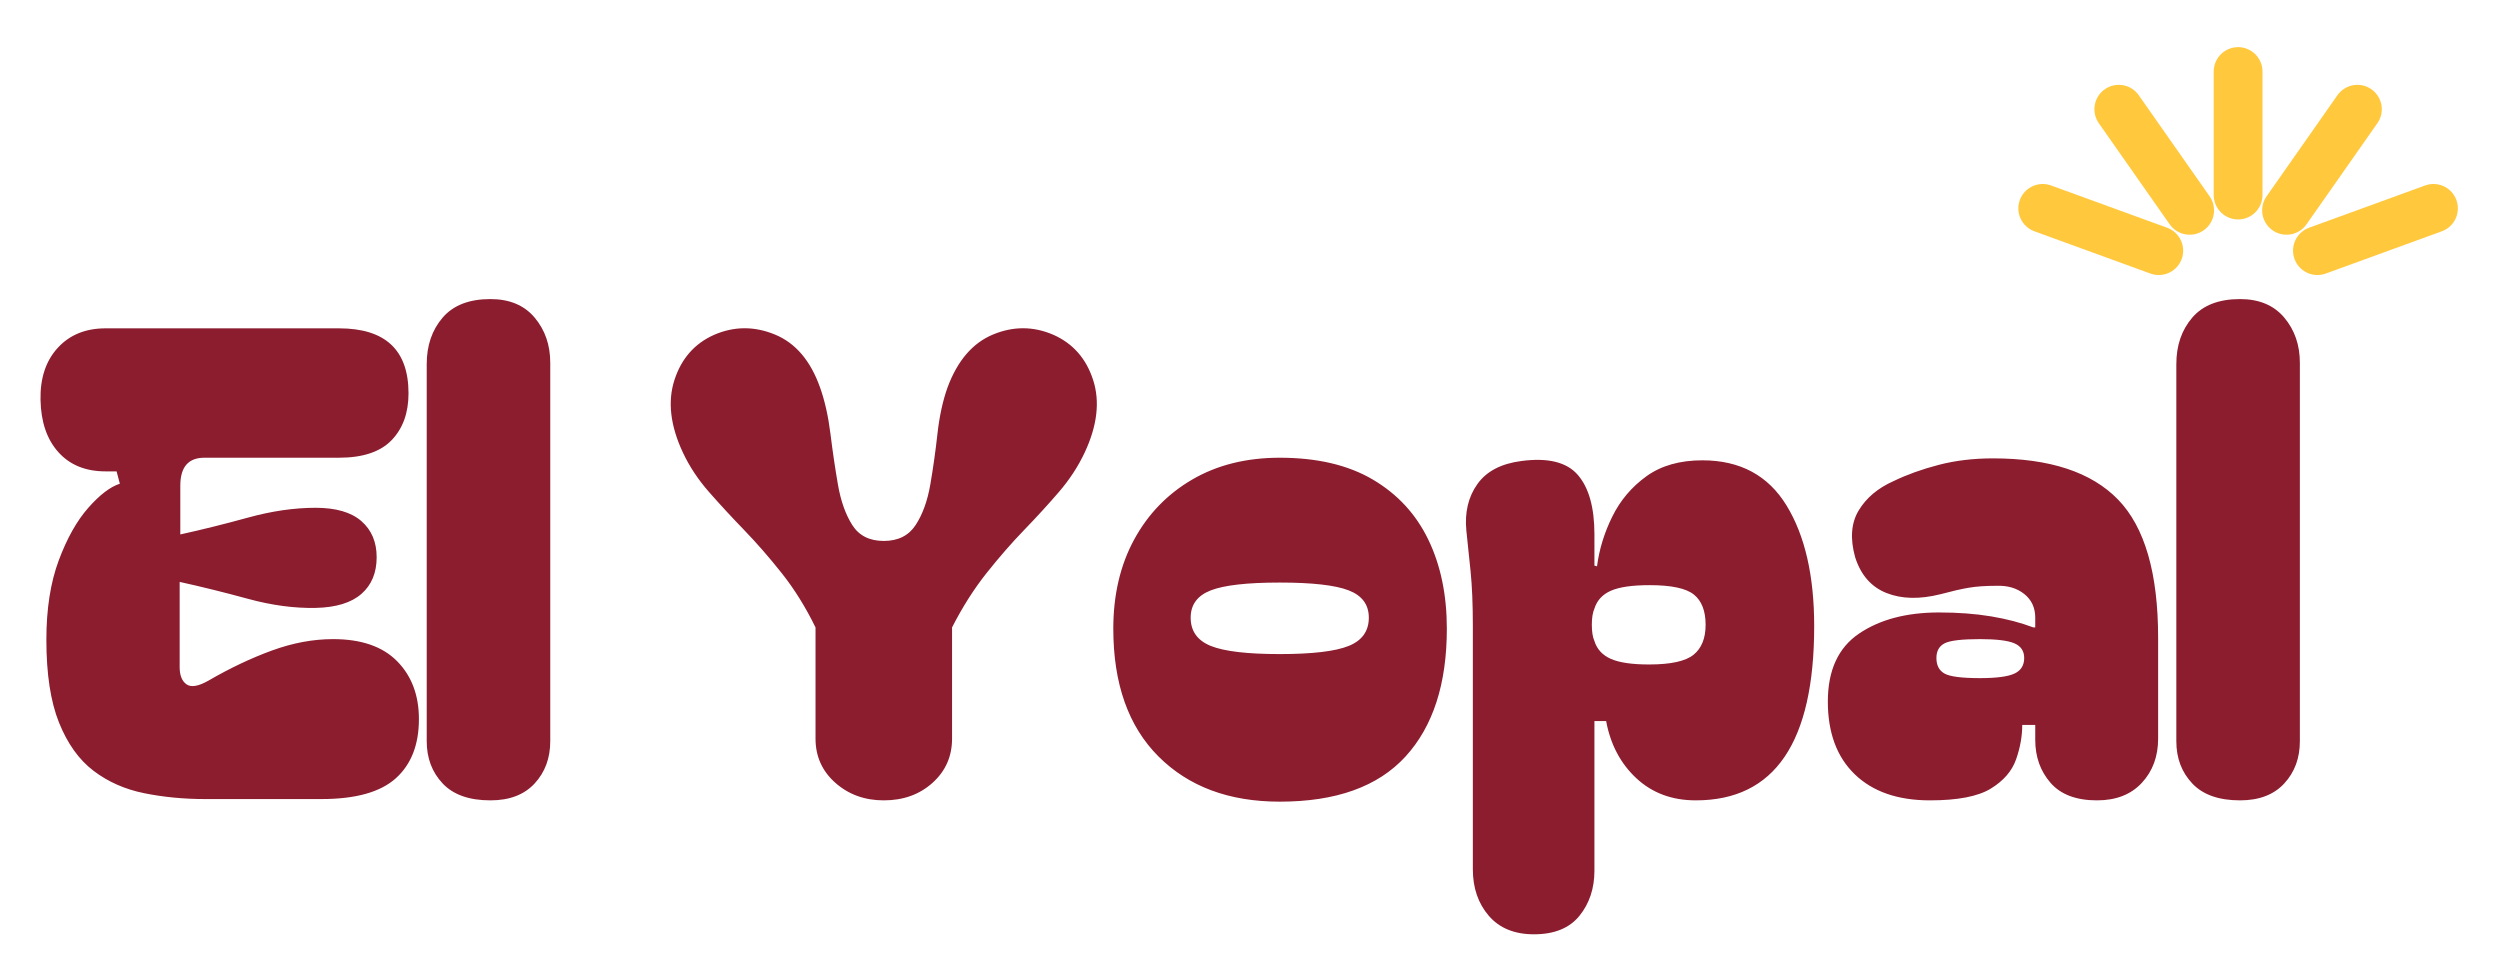
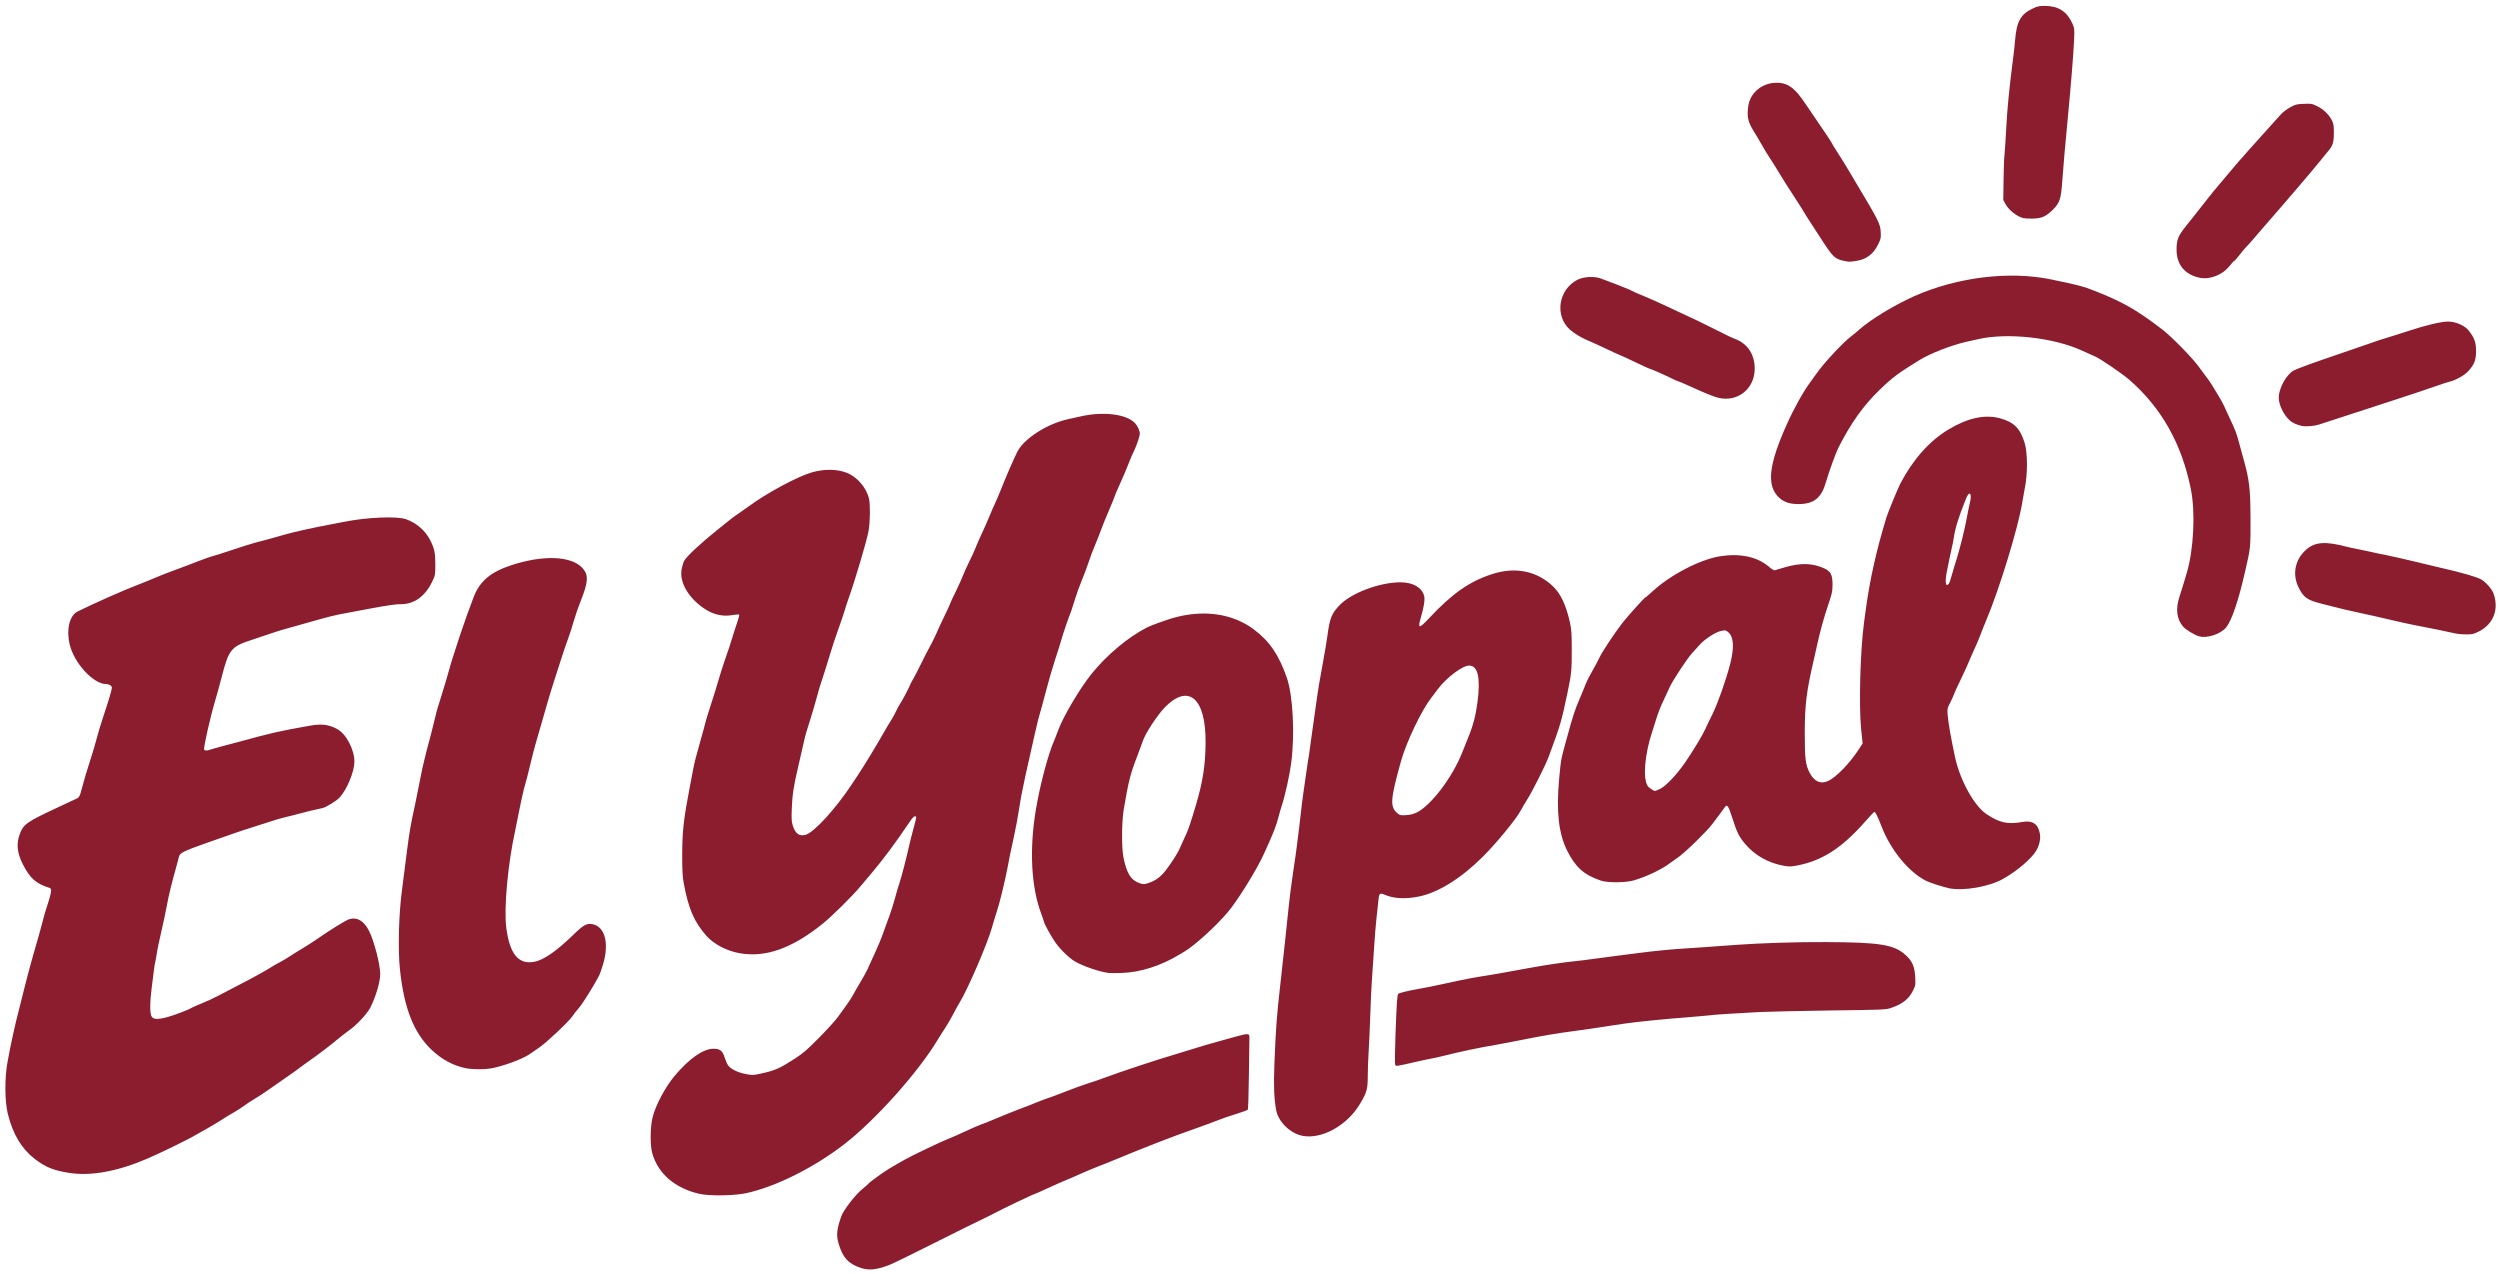
- <svg xmlns="http://www.w3.org/2000/svg" viewBox="-7.4 -246.2 768.1 299.4" width="768" height="299" role="img" aria-label="El Yopal">
-   <line x1="705.0" y1="-169.1" x2="740.7" y2="-182.1" stroke="#FFC83D" stroke-width="15" stroke-linecap="round" />
-   <line x1="695.5" y1="-181.5" x2="717.3" y2="-212.6" stroke="#FFC83D" stroke-width="15" stroke-linecap="round" />
-   <line x1="680.6" y1="-186.2" x2="680.6" y2="-224.2" stroke="#FFC83D" stroke-width="15" stroke-linecap="round" />
-   <line x1="665.7" y1="-181.5" x2="643.9" y2="-212.6" stroke="#FFC83D" stroke-width="15" stroke-linecap="round" />
-   <line x1="656.2" y1="-169.1" x2="620.5" y2="-182.1" stroke="#FFC83D" stroke-width="15" stroke-linecap="round" />
-   <path d="M55.2 -0.4Q45.4 -0.4 36.5 -2.2Q27.6 -4.0 20.9 -9.1Q14.2 -14.2 10.3 -23.9Q6.4 -33.6 6.4 -49.4Q6.4 -63.6 10.2 -73.8Q14.0 -84.0 19.3 -90.0Q24.6 -96.0 29.0 -97.4L28.0 -101.2H24.6Q15.4 -101.2 10.1 -107.1Q4.8 -113.0 4.6 -123.2Q4.4 -133.2 9.9 -139.2Q15.4 -145.2 24.6 -145.2H96.4Q117.8 -145.2 117.8 -125.2Q117.8 -116.2 112.6 -110.8Q107.4 -105.4 96.4 -105.4H55.0Q47.6 -105.4 47.6 -96.8V-81.8Q57.6 -84.0 68.5 -87.0Q79.4 -90.0 89.2 -90.0Q98.6 -90.0 103.3 -85.9Q108.0 -81.8 108.0 -74.8Q108.0 -67.6 103.3 -63.5Q98.6 -59.4 89.2 -59.2Q79.4 -59.0 68.4 -62.0Q57.4 -65.0 47.4 -67.2V-41.0Q47.4 -37.2 49.5 -35.7Q51.6 -34.2 56.2 -36.8Q66.2 -42.6 75.8 -46.1Q85.4 -49.6 94.6 -49.6Q107.6 -49.6 114.3 -42.8Q121.0 -36.0 121.0 -25.0Q121.0 -13.2 113.9 -6.8Q106.8 -0.4 91.0 -0.4ZM143.0 0.0Q133.2 0.0 128.3 -5.2Q123.4 -10.4 123.4 -18.2V-134.2Q123.4 -142.8 128.3 -148.5Q133.2 -154.2 143.0 -154.2Q151.8 -154.2 156.6 -148.5Q161.4 -142.8 161.4 -134.6V-18.2Q161.4 -10.4 156.6 -5.2Q151.8 0.0 143.0 0.0ZM202.2 -107.0Q196.4 -119.4 199.6 -129.3Q202.8 -139.2 211.8 -143.2Q221.0 -147.2 230.5 -143.3Q240.0 -139.4 244.4 -127.0Q246.6 -120.8 247.6 -112.7Q248.6 -104.6 249.9 -97.1Q251.2 -89.6 254.3 -84.7Q257.4 -79.8 264.0 -79.8Q270.6 -79.8 273.8 -84.7Q277.0 -89.6 278.3 -97.1Q279.6 -104.6 280.5 -112.7Q281.4 -120.8 283.6 -127.0Q288.2 -139.4 297.6 -143.3Q307.0 -147.2 316.2 -143.2Q325.2 -139.2 328.4 -129.3Q331.6 -119.4 325.8 -107.0Q322.8 -100.6 317.9 -94.9Q313.0 -89.2 307.2 -83.2Q301.4 -77.2 295.6 -69.9Q289.8 -62.6 285.0 -53.2V-19.0Q285.0 -10.8 279.0 -5.4Q273.0 0.0 264.0 0.0Q255.2 0.0 249.1 -5.4Q243.0 -10.8 243.0 -19.0V-53.2Q238.4 -62.6 232.6 -69.9Q226.8 -77.2 221.0 -83.2Q215.2 -89.2 210.2 -94.9Q205.2 -100.6 202.2 -107.0ZM385.8 0.4Q362.4 0.4 348.5 -13.5Q334.6 -27.4 334.6 -52.8Q334.6 -68.4 341.0 -80.2Q347.4 -92.0 358.9 -98.7Q370.4 -105.4 385.8 -105.4Q403.0 -105.4 414.4 -98.7Q425.8 -92.0 431.5 -80.2Q437.2 -68.4 437.2 -52.8Q437.2 -27.4 424.5 -13.5Q411.8 0.4 385.8 0.4ZM358.4 -56.2Q358.4 -50.0 364.6 -47.5Q370.8 -45.0 385.8 -45.0Q400.8 -45.0 407.0 -47.5Q413.2 -50.0 413.2 -56.2Q413.2 -62.2 407.0 -64.6Q400.8 -67.0 385.8 -67.0Q370.8 -67.0 364.6 -64.6Q358.4 -62.2 358.4 -56.2ZM513.8 0.0Q502.8 0.0 495.5 -6.8Q488.2 -13.6 486.2 -24.4H482.6V21.6Q482.6 29.8 478.0 35.5Q473.4 41.2 464.0 41.2Q455.0 41.2 450.1 35.5Q445.2 29.8 445.2 21.2V-53.6Q445.2 -63.6 444.5 -70.5Q443.8 -77.4 443.2 -83.0Q442.4 -91.4 446.6 -97.3Q450.8 -103.2 460.2 -104.4Q472.4 -106.0 477.5 -100.1Q482.6 -94.2 482.6 -81.8V-72.2L483.4 -72.0Q484.4 -79.8 488.1 -87.3Q491.8 -94.8 498.6 -99.7Q505.4 -104.6 515.8 -104.6Q533.2 -104.6 541.7 -90.7Q550.2 -76.8 550.2 -53.6Q550.2 0.0 513.8 0.0ZM481.8 -54.0Q481.8 -50.8 482.6 -49.0Q483.8 -45.2 487.7 -43.5Q491.6 -41.8 499.4 -41.8Q509.4 -41.8 513.1 -44.8Q516.8 -47.8 516.8 -54.0Q516.8 -60.4 513.2 -63.3Q509.6 -66.2 499.6 -66.2Q491.6 -66.2 487.7 -64.5Q483.8 -62.8 482.6 -59.0Q481.8 -57.2 481.8 -54.0ZM585.8 0.0Q571 0.0 562.7 -8.0Q554.4 -16.0 554.4 -30.4Q554.4 -44.8 564.0 -51.3Q573.6 -57.8 588.6 -57.8Q597.4 -57.8 604.6 -56.6Q611.8 -55.4 617.6 -53.2H618.2V-56.2Q618.2 -60.8 614.8 -63.5Q611.4 -66.2 606.2 -66.0Q601.2 -66.0 597.7 -65.4Q594.2 -64.8 589 -63.4Q579.4 -61.0 572.4 -63.8Q565.4 -66.6 562.8 -74.8Q560.4 -83.4 563.9 -89.2Q567.4 -95.0 574.6 -98.2Q580.8 -101.2 588.5 -103.2Q596.2 -105.2 605.2 -105.2Q631.4 -105.2 643.7 -92.5Q656 -79.8 656 -50.0V-19.0Q656 -10.8 651 -5.4Q646 0.0 637.2 0.0Q627.6 0.0 622.9 -5.4Q618.2 -10.8 618.2 -18.6V-23.2H614.2Q614.2 -18.0 612.3 -12.6Q610.4 -7.2 604.5 -3.6Q598.6 0.0 585.8 0.0ZM587.8 -43.8Q587.8 -40.4 590.3 -39.0Q592.8 -37.6 601.2 -37.6Q608.8 -37.6 611.8 -39.0Q614.8 -40.4 614.8 -43.8Q614.8 -47.0 611.8 -48.3Q608.8 -49.6 601.2 -49.6Q592.8 -49.6 590.3 -48.3Q587.8 -47.0 587.8 -43.8ZM681.2 0.0Q671.4 0.0 666.5 -5.2Q661.6 -10.4 661.6 -18.2V-134.2Q661.6 -142.8 666.5 -148.5Q671.4 -154.2 681.2 -154.2Q690 -154.2 694.8 -148.5Q699.6 -142.8 699.6 -134.6V-18.2Q699.6 -10.4 694.8 -5.2Q690 0.0 681.2 0.0Z" fill="#8C1D2F" />
+ <svg xmlns="http://www.w3.org/2000/svg" viewBox="0 0 2972 1514" width="991" height="505" role="img" aria-label="El Yopal">
+   <path transform="translate(0.0 0.0) scale(1)" fill-rule="evenodd" fill="#8C1D2F" d="M1023.5 1507.1C1008.6 1502.3 1001.7 1494.7 996.9 1478.0C994.0 1467.9 994.7 1461.4 1000.2 1445.5C1002.9 1438.0 1017.3 1419.5 1025.5 1413.0C1028.7 1410.5 1031.7 1407.8 1032.4 1406.9C1033.0 1406.0 1038.0 1402.1 1043.5 1398.2C1053.1 1391.3 1058.2 1388.1 1075.5 1378.4C1085.0 1373.0 1118.8 1356.9 1128.0 1353.3C1131.6 1352.0 1140.6 1348.0 1148.0 1344.5C1155.4 1341.0 1163.7 1337.5 1166.4 1336.5C1169.2 1335.6 1177.7 1332.2 1185.4 1328.9C1193.2 1325.6 1205.3 1320.7 1212.5 1318.0C1219.7 1315.3 1228.7 1311.9 1232.5 1310.2C1236.3 1308.6 1242.0 1306.5 1245.0 1305.5C1248.0 1304.6 1257.8 1300.9 1266.7 1297.4C1275.6 1293.9 1287.7 1289.5 1293.7 1287.6C1299.6 1285.8 1308.3 1282.8 1313.0 1281.0C1328.8 1275.0 1377.0 1259.0 1396.0 1253.5C1402.9 1251.5 1413.9 1248.1 1420.5 1246.0C1427.1 1243.9 1438.6 1240.5 1446.0 1238.5C1453.4 1236.5 1464.3 1233.5 1470.1 1231.8C1483.4 1228.1 1485.6 1228.2 1485.3 1233.0C1485.2 1234.9 1484.9 1254.9 1484.7 1277.3C1484.4 1301.4 1483.9 1318.5 1483.3 1319.1C1482.8 1319.6 1476.1 1322.0 1468.4 1324.4C1460.8 1326.7 1450.9 1330.2 1446.5 1332.0C1442.1 1333.8 1430.4 1338.1 1420.5 1341.6C1395.1 1350.4 1361.4 1363.5 1327.0 1377.8C1318.5 1381.3 1308.1 1385.5 1304.0 1387.0C1299.9 1388.6 1291.3 1392.2 1285.0 1395.0C1278.7 1397.9 1270.3 1401.5 1266.5 1403.0C1262.7 1404.5 1253.1 1408.8 1245.3 1412.4C1237.5 1416.0 1230.8 1419.0 1230.4 1419.0C1229.2 1419.0 1190.6 1437.4 1181.0 1442.6C1176.3 1445.1 1169.3 1448.5 1165.5 1450.3C1161.7 1452.0 1137.7 1463.9 1112.2 1476.7C1086.8 1489.5 1062.7 1501.3 1058.7 1502.9C1043.1 1509.2 1033.4 1510.4 1023.5 1507.1ZM831.4 1419.0C802.4 1412.3 782.4 1395.1 775.5 1371.0C772.7 1361.5 772.9 1339.6 775.8 1328.0C779.4 1313.6 791.0 1291.8 802.2 1278.5C819.6 1258.0 835.9 1246.6 848.0 1246.5C856.0 1246.5 858.9 1248.7 861.6 1257.3C862.8 1260.9 864.6 1265.0 865.6 1266.3C868.9 1270.7 876.9 1274.7 886.2 1276.5C894.6 1278.1 895.2 1278.1 904.2 1276.1C921.3 1272.4 926.6 1270.1 944.7 1258.4C954.6 1252.0 959.2 1248.1 973.5 1233.6C982.9 1224.2 993.1 1212.9 996.3 1208.5C999.4 1204.1 1004.3 1197.3 1007.1 1193.5C1009.9 1189.7 1013.3 1184.2 1014.7 1181.5C1016.1 1178.8 1019.9 1172.1 1023.2 1166.7C1026.4 1161.4 1030.0 1154.9 1031.2 1152.2C1032.3 1149.6 1036.1 1141.4 1039.5 1134.0C1043.0 1126.6 1047.7 1115.3 1049.9 1109.0C1052.1 1102.7 1055.5 1093.4 1057.4 1088.3C1059.3 1083.3 1062.3 1073.9 1064.0 1067.4C1065.7 1060.9 1068.1 1052.7 1069.4 1049.1C1071.5 1043.1 1077.7 1019.3 1081.3 1003.0C1082.1 999.4 1084.2 991.1 1086.0 984.5C1090.0 969.6 1089.8 970.7 1087.8 970.2C1086.6 970.0 1084.7 971.9 1081.5 976.7C1063.9 1002.7 1050.5 1020.7 1036.1 1037.8C1030.8 1044.1 1024.8 1051.2 1022.7 1053.7C1013.5 1064.8 988.8 1089.3 977.6 1098.2C941.2 1127.4 909.9 1138.4 879.0 1132.9C863.7 1130.1 848.7 1122.2 839.9 1112.4C825.3 1095.9 818.5 1080.2 812.9 1050.1C811.4 1041.7 811.0 1035.0 811.0 1016.6C811.0 988.9 812.6 974.1 819.6 937.6C821.0 930.5 822.7 921.3 823.5 917.1C825.6 905.8 827.3 899.4 832.8 880.0C835.6 870.4 838.1 860.9 838.5 859.0C838.9 857.1 841.2 849.6 843.5 842.5C848.6 826.8 852.0 815.8 855.9 802.5C857.5 797.0 860.7 787.3 862.9 781.0C865.2 774.7 868.6 764.3 870.5 758.0C872.4 751.7 875.2 743.0 876.7 738.8C878.2 734.6 879.1 730.8 878.7 730.4C878.4 730.0 874.7 730.3 870.6 731.0C856.9 733.3 844.3 729.5 831.6 719.1C815.3 705.8 807.3 689.0 810.6 675.1C811.4 671.7 812.5 667.9 813.2 666.7C816.0 661.3 834.1 644.5 854.0 628.7C858.7 624.9 865.0 619.9 868.0 617.5C871.0 615.0 875.8 611.6 878.6 609.8C881.3 608.0 886.5 604.3 890.1 601.7C910.2 586.7 947.6 566.4 964.5 561.5C979.4 557.1 995.0 557.2 1006.6 561.8C1019.2 566.8 1030.3 579.8 1033.1 592.8C1034.7 600.2 1034.4 620.3 1032.6 630.7C1030.6 642.1 1016.1 691.1 1008.5 712.0C1007.2 715.6 1005.2 721.9 1004.0 726.0C1002.8 730.1 999.4 740.0 996.5 748.0C993.6 756.0 989.1 769.5 986.6 778.0C984.1 786.5 980.2 798.9 978.0 805.5C975.7 812.1 972.5 822.7 970.9 829.0C969.2 835.3 966.1 846.1 963.9 853.0C961.8 859.9 959.3 867.5 958.6 870.0C957.8 872.5 956.2 879.0 955.0 884.5C953.8 890.0 951.3 901.0 949.4 909.0C943.5 934.0 942.0 943.8 941.3 960.1C940.8 973.4 941.0 976.5 942.5 981.3C945.5 990.9 950.5 994.4 957.9 992.1C968.0 989.1 993.6 961.0 1012.9 931.7C1014.8 928.8 1018.4 923.4 1021.0 919.5C1027.4 909.8 1041.1 887.3 1049.5 872.6C1053.3 865.9 1057.9 858.1 1059.7 855.4C1061.5 852.7 1063.9 848.2 1065.1 845.5C1066.3 842.7 1068.5 838.7 1070.0 836.5C1072.7 832.6 1082.0 814.8 1082.0 813.7C1082.0 813.4 1083.4 810.7 1085.1 807.8C1086.8 804.9 1090.9 797.1 1094.1 790.5C1100.3 778.0 1101.4 775.8 1107.4 764.7C1109.3 761.0 1112.2 755.2 1113.6 751.8C1115.0 748.4 1119.3 739.2 1123.1 731.4C1126.9 723.5 1130.0 716.8 1130.0 716.3C1130.0 715.9 1132.7 710.0 1136.1 703.2C1139.4 696.4 1143.2 688.0 1144.6 684.4C1145.9 680.9 1149.3 673.4 1152.1 667.7C1155.0 662.1 1158.3 654.8 1159.6 651.4C1160.8 648.1 1164.2 640.4 1167.0 634.4C1169.9 628.4 1174.1 618.7 1176.5 612.9C1178.8 607.1 1181.7 600.6 1182.8 598.4C1183.9 596.3 1187.5 587.8 1190.8 579.5C1197.0 564.0 1203.9 548.1 1209.1 537.4C1216.7 521.5 1244.6 503.5 1270.0 498.0C1271.9 497.5 1278.8 496.0 1285.4 494.6C1312.2 488.7 1339.2 492.1 1349.2 502.7C1352.3 505.9 1355.0 511.8 1355.0 515.3C1355.0 518.4 1351.0 530.1 1347.8 536.5C1346.4 539.2 1344.0 544.6 1342.6 548.5C1338.4 559.2 1336.6 563.5 1330.6 576.8C1327.5 583.6 1325.0 589.6 1325.0 590.1C1325.0 590.6 1322.1 597.7 1318.6 605.8C1315.1 613.9 1310.8 624.5 1309.0 629.5C1307.2 634.5 1303.8 643.0 1301.5 648.5C1299.1 654.0 1295.8 663.0 1294.0 668.5C1292.2 674.0 1288.6 683.7 1285.9 690.0C1283.3 696.3 1279.7 706.2 1278.0 712.0C1276.2 717.8 1274.2 724.1 1273.5 726.0C1269.5 736.1 1264.0 752.4 1262.0 759.5C1260.8 763.9 1257.3 774.9 1254.3 784.0C1251.3 793.1 1247.1 807.5 1244.9 816.0C1242.7 824.5 1239.9 835.1 1238.6 839.5C1234.7 852.9 1233.1 858.9 1230.1 872.5C1227.3 884.8 1225.8 891.3 1218.8 923.0C1215.4 938.7 1213.4 948.9 1211.5 961.5C1209.7 973.0 1207.6 984.0 1205.0 996.0C1200.9 1014.7 1199.9 1019.7 1197.9 1030.5C1194.7 1047.3 1188.3 1073.7 1185.0 1083.4C1183.4 1088.3 1180.9 1096.4 1179.5 1101.5C1174.4 1120.5 1150.1 1176.8 1140.6 1191.9C1139.3 1193.9 1136.0 1199.9 1133.2 1205.3C1130.4 1210.7 1126.0 1218.3 1123.3 1222.3C1120.7 1226.2 1116.7 1232.5 1114.5 1236.2C1091.8 1274.1 1041.0 1331.0 1004.3 1359.5C968.0 1387.7 922.6 1410.4 887.0 1418.2C873.1 1421.3 842.8 1421.7 831.4 1419.0ZM81.0 1393.9C63.0 1390.9 54.3 1387.3 41.7 1377.8C25.9 1365.7 15.6 1348.8 9.4 1324.3C5.6 1309.7 5.4 1281.6 8.9 1262.5C12.7 1241.3 17.8 1218.0 23.2 1197.5C25.3 1189.2 28.7 1176.0 30.6 1168.0C32.6 1160.0 36.6 1145.2 39.5 1135.0C45.7 1113.6 47.9 1105.8 51.0 1094.0C52.2 1089.3 53.6 1084.2 54.2 1082.5C61.2 1061.0 62.1 1056.3 59.2 1055.4C42.7 1050.2 35.9 1044.2 27.3 1027.5C20.3 1013.9 19.2 1002.9 23.5 991.3C28.1 979.3 31.4 977.0 70.0 959.0C80.7 954.0 90.6 949.4 92.0 948.7C93.7 947.8 94.8 946.0 95.8 942.5C99.9 927.0 103.5 914.9 107.9 901.5C110.6 893.2 113.8 882.5 115.0 877.5C116.2 872.5 119.8 860.6 123.0 851.0C128.8 833.8 133.0 819.7 133.0 817.3C133.0 815.0 129.8 813.0 126.1 813.0C111.1 813.0 88.1 788.0 82.9 766.1C78.6 748.2 82.6 731.6 92.1 726.8C110.0 717.8 149.0 700.5 164.0 694.9C169.8 692.7 179.2 688.9 185.0 686.4C190.8 683.9 201.1 679.8 208.0 677.4C214.9 674.9 227.4 670.2 235.7 666.9C244.1 663.7 251.6 661.0 252.3 661.0C253.1 661.0 263.1 657.8 274.6 654.0C286.1 650.1 298.9 646.1 303.0 645.0C312.3 642.7 325.1 639.1 339.5 635.0C350.0 632.0 371.7 627.2 394.0 623.0C399.8 621.9 406.8 620.6 409.5 620.0C436.8 614.6 471.8 613.2 482.7 617.0C495.0 621.3 505.8 630.7 511.4 641.9C516.5 652.0 517.5 656.8 517.5 670.5C517.5 683.3 517.4 683.6 513.9 691.0C505.4 708.7 492.6 718.0 476.6 718.0C470.0 718.0 462.6 719.1 438.0 723.6C427.8 725.5 415.9 727.7 411.5 728.6C398.1 731.0 390.5 732.9 365.0 740.2C351.5 744.0 338.2 747.8 335.5 748.5C332.8 749.3 326.4 751.3 321.5 753.0C316.6 754.7 306.9 757.9 300.0 760.2C274.2 768.6 272.0 771.4 262.9 807.0C260.7 815.5 257.6 826.8 256.0 832.0C250.2 851.2 241.8 888.3 242.7 890.8C243.3 892.2 245.9 892.4 249.3 891.1C250.7 890.6 258.0 888.5 265.6 886.5C273.3 884.5 281.8 882.2 284.5 881.5C322.5 871.1 331.5 869.0 368.1 862.5C382.3 860.0 390.3 860.9 400.6 866.3C411.4 871.9 421.5 890.9 421.3 905.5C421.2 917.2 412.5 938.3 403.7 947.9C400.0 951.9 387.3 959.7 383.3 960.4C378.4 961.3 359.8 965.8 354.0 967.5C351.5 968.2 346.1 969.6 342.0 970.5C337.9 971.5 332.7 972.8 330.5 973.5C328.3 974.2 317.7 977.6 307.0 981.0C296.3 984.3 282.3 988.9 276.0 991.2C269.7 993.4 257.1 997.8 248.0 1001.0C218.1 1011.5 213.8 1013.7 212.7 1018.3C212.5 1019.5 211.5 1023.2 210.6 1026.5C204.3 1048.8 200.5 1064.3 198.5 1075.5C197.7 1079.9 196.4 1086.4 195.6 1090.0C193.8 1097.9 190.5 1113.0 188.4 1122.5C187.6 1126.3 186.5 1132.2 186.0 1135.6C185.5 1139.0 184.8 1142.3 184.6 1143.1C184.3 1143.9 183.6 1148.3 183.0 1153.0C182.4 1157.7 181.2 1166.9 180.4 1173.5C178.1 1191.1 178.0 1204.9 180.3 1208.3C182.6 1211.8 188.2 1211.9 200.0 1208.6C208.1 1206.3 225.4 1199.7 227.5 1198.0C228.1 1197.5 233.7 1195.1 240.0 1192.5C246.3 1190.0 255.3 1185.8 260.0 1183.2C264.7 1180.7 274.4 1175.6 281.5 1172.0C298.0 1163.6 315.2 1154.1 322.1 1149.7C325.1 1147.8 329.8 1145.1 332.6 1143.7C335.3 1142.3 340.5 1139.2 344.1 1136.9C347.6 1134.5 354.6 1130.2 359.5 1127.3C364.4 1124.3 371.4 1119.9 375.0 1117.4C393.3 1104.7 410.9 1093.8 415.2 1092.5C424.7 1089.7 432.8 1094.5 438.9 1106.8C444.8 1118.5 452.0 1146.5 452.0 1157.7C452.0 1166.9 446.9 1184.3 440.3 1197.5C436.4 1205.1 423.8 1218.6 414.5 1225.0C411.8 1226.9 406.4 1231.1 402.5 1234.3C393.1 1242.2 378.8 1253.1 367.5 1261.0C362.4 1264.6 356.9 1268.5 355.4 1269.8C353.8 1271.1 346.2 1276.5 338.5 1281.8C330.8 1287.2 321.1 1293.9 317.0 1296.8C312.9 1299.7 306.4 1303.9 302.5 1306.2C298.6 1308.5 292.8 1312.3 289.6 1314.7C286.3 1317.1 280.7 1320.7 277.1 1322.7C273.5 1324.7 267.4 1328.4 263.5 1331.0C259.6 1333.5 251.8 1338.2 246.0 1341.5C240.2 1344.7 234.4 1348.0 233.0 1348.8C225.6 1353.4 191.1 1370.3 175.5 1377.0C139.1 1392.6 107.5 1398.3 81.0 1393.9ZM1548.3 1350.0C1533.7 1347.1 1519.7 1333.4 1517.1 1319.4C1514.6 1306.1 1514.0 1290.2 1515.0 1264.6C1516.7 1222.4 1517.7 1208.1 1522.1 1169.5C1523.1 1160.2 1524.5 1148.2 1525.0 1143.0C1525.6 1137.8 1526.7 1127.7 1527.5 1120.5C1528.3 1113.3 1529.9 1098.3 1531.0 1087.0C1532.2 1075.7 1533.7 1062.0 1534.5 1056.5C1535.3 1051.0 1536.7 1041.3 1537.5 1035.0C1538.4 1028.7 1539.5 1021.0 1540.0 1018.0C1540.5 1015.0 1541.1 1010.0 1541.5 1007.0C1541.8 1004.0 1542.5 998.6 1543.0 995.0C1543.5 991.4 1544.9 980.2 1546.0 970.0C1547.1 959.8 1548.7 947.2 1549.5 942.0C1550.3 936.8 1551.6 927.3 1552.5 921.0C1553.3 914.7 1554.5 907.0 1555.0 903.9C1555.6 900.9 1556.5 895.0 1557.0 890.9C1557.6 886.8 1558.6 879.0 1559.4 873.5C1561.8 856.7 1564.0 841.0 1565.6 829.5C1566.9 819.6 1567.9 813.7 1572.6 788.0C1575.5 772.0 1577.1 762.5 1578.1 755.1C1580.8 734.7 1583.0 729.3 1592.1 719.6C1605.9 704.9 1639.8 692.0 1664.9 692.0C1680.4 692.0 1691.7 699.0 1693.3 709.7C1693.9 713.6 1692.5 722.2 1689.6 732.0C1685.0 747.6 1686.4 748.0 1698.8 734.8C1726.5 705.2 1746.9 690.9 1774.0 682.2C1801.5 673.3 1827.1 678.5 1846.3 696.9C1855.4 705.6 1861.7 719.1 1866.3 739.5C1868.2 748.3 1868.5 752.3 1868.5 773.0C1868.5 796.7 1868.1 801.1 1863.5 823.0C1856.4 857.1 1855.0 861.8 1841.2 899.0C1837.0 910.2 1821.5 941.1 1814.4 952.1C1812.1 955.8 1809.2 960.7 1808.0 963.0C1803.1 972.7 1779.0 1002.1 1763.0 1018.0C1737.0 1043.9 1710.1 1060.7 1687.0 1065.5C1670.7 1068.8 1656.8 1068.1 1645.8 1063.3C1640.3 1060.9 1639.4 1061.8 1638.6 1070.2C1638.3 1074.2 1637.3 1083.1 1636.5 1090.0C1635.7 1096.9 1634.3 1113.3 1633.5 1126.5C1632.6 1139.7 1631.5 1156.3 1631.0 1163.5C1630.4 1170.7 1629.5 1190.0 1629.0 1206.5C1628.4 1223.0 1627.5 1243.0 1627.0 1251.0C1626.5 1259.0 1626.0 1271.5 1626.0 1278.8C1626.0 1294.5 1624.9 1298.5 1616.6 1312.3C1601.4 1337.8 1571.1 1354.5 1548.3 1350.0ZM553.5 1269.6C538.7 1266.5 525.1 1259.2 513.1 1247.8C492.0 1227.8 480.4 1198.6 475.5 1152.7C472.9 1128.8 474.0 1085.9 478.0 1057.0C478.5 1052.9 479.6 1044.3 480.4 1038.0C481.2 1031.7 482.8 1019.1 484.0 1010.0C486.6 989.1 488.7 977.6 493.6 955.5C494.3 952.2 495.6 945.7 496.5 941.0C497.4 936.3 498.5 930.9 498.9 929.0C499.4 927.1 500.1 923.5 500.5 921.0C501.3 915.8 507.1 891.7 510.0 881.5C511.1 877.6 513.9 866.9 516.1 857.5C518.4 848.1 520.4 840.1 520.7 839.7C521.0 839.2 521.8 836.7 522.5 834.2C523.2 831.6 525.2 825.0 527.0 819.5C528.8 814.0 531.3 805.5 532.6 800.7C538.2 779.7 553.4 734.4 563.3 709.0C570.6 690.4 583.4 679.7 608.1 671.6C646.0 659.2 679.4 660.6 692.5 675.1C699.9 683.3 699.4 691.5 690.3 714.4C687.2 722.1 683.5 733.1 681.9 738.7C680.4 744.4 677.3 753.8 675.1 759.7C672.9 765.7 669.7 775.0 668.0 780.5C666.2 786.0 662.4 798.1 659.3 807.5C656.3 816.9 652.5 829.0 651.0 834.5C649.4 840.0 646.8 849.2 645.1 855.0C639.2 874.7 633.9 893.8 631.5 904.1C630.2 909.8 628.0 918.8 626.6 924.0C625.1 929.2 623.5 935.1 623.0 937.0C621.5 942.8 618.2 957.8 616.0 969.5C614.9 975.5 613.3 983.4 612.5 987.0C603.8 1025.9 598.8 1080.2 601.9 1103.0C606.1 1134.5 616.6 1146.9 635.8 1143.0C646.8 1140.7 661.7 1130.3 681.6 1111.0C693.5 1099.4 697.6 1097.1 704.3 1098.4C719.1 1101.2 724.4 1120.9 717.0 1145.9C715.3 1151.6 713.2 1157.7 712.3 1159.4C706.6 1170.5 692.9 1192.5 688.6 1197.5C685.7 1200.8 681.9 1205.6 680.2 1208.2C675.8 1214.6 650.2 1238.8 641.0 1245.1C636.9 1248.0 631.6 1251.6 629.4 1253.1C620.8 1259.0 596.5 1267.8 583.0 1270.0C574.5 1271.3 561.0 1271.1 553.5 1269.6ZM1658.5 1265.0C1658.1 1263.8 1658.3 1248.8 1658.9 1231.7C1660.4 1190.2 1661.0 1182.3 1662.3 1181.2C1663.7 1180.1 1673.9 1177.6 1682.5 1176.1C1694.3 1174.1 1703.8 1172.1 1725.0 1167.5C1743.6 1163.4 1751.1 1162.0 1773.5 1158.5C1775.7 1158.1 1781.1 1157.2 1785.5 1156.4C1801.5 1153.5 1810.6 1151.9 1818.0 1150.5C1837.6 1146.9 1857.8 1143.9 1871.5 1142.5C1877.8 1141.9 1884.4 1141.1 1902.5 1138.6C1908.5 1137.7 1919.1 1136.4 1926.0 1135.5C1932.9 1134.7 1943.5 1133.3 1949.5 1132.5C1963.5 1130.6 1987.8 1128.2 2000.0 1127.5C2009.3 1127.0 2036.9 1125.0 2064.0 1123.0C2092.8 1120.9 2136.0 1119.5 2170.8 1119.7C2235.2 1120.0 2251.9 1122.7 2265.5 1135.2C2273.3 1142.3 2276.2 1148.9 2276.8 1161.3C2277.3 1170.7 2277.2 1171.3 2274.1 1177.5C2269.2 1187.5 2261.3 1193.6 2247.7 1198.1C2241.8 1200.1 2238.2 1200.2 2176.0 1201.0C2140.0 1201.5 2101.7 1202.4 2091.0 1202.9C2059.0 1204.6 2039.0 1205.9 2030.0 1207.0C2025.3 1207.5 2015.2 1208.4 2007.5 1209.0C1980.2 1211.0 1944.9 1214.6 1932.0 1216.5C1926.8 1217.3 1917.8 1218.6 1912.0 1219.5C1906.2 1220.4 1897.5 1221.7 1892.5 1222.5C1887.5 1223.3 1877.9 1224.6 1871.0 1225.5C1850.5 1228.2 1835.0 1230.8 1806.5 1236.5C1791.7 1239.4 1777.5 1242.1 1775.0 1242.5C1763.3 1244.2 1732.3 1250.7 1716.3 1254.9C1712.0 1256.0 1704.9 1257.6 1700.5 1258.4C1696.1 1259.3 1689.5 1260.6 1685.8 1261.5C1657.9 1267.9 1659.4 1267.7 1658.5 1265.0ZM1318.0 1156.4C1306.8 1155.0 1287.3 1148.3 1277.7 1142.6C1270.8 1138.5 1260.4 1128.4 1254.6 1120.1C1249.6 1113.1 1241.0 1097.3 1241.0 1095.3C1241.0 1094.9 1239.6 1090.9 1238.0 1086.5C1225.9 1054.7 1223.5 1010.0 1231.4 962.5C1236.2 933.6 1245.8 897.1 1253.1 880.3C1254.3 877.6 1256.5 871.9 1258.1 867.5C1264.1 851.3 1283.7 818.2 1297.5 801.0C1315.8 778.3 1341.1 757.1 1363.9 745.5C1368.7 743.1 1385.9 736.9 1394.5 734.4C1430.3 724.2 1464.7 728.9 1490.0 747.6C1508.9 761.5 1520.2 777.9 1529.8 805.5C1537.1 826.6 1539.5 872.8 1534.9 907.5C1533.0 921.8 1527.6 946.0 1523.6 958.0C1522.8 960.5 1520.9 966.9 1519.5 972.4C1517.1 981.3 1514.6 987.8 1508.1 1002.5C1506.8 1005.2 1504.4 1010.6 1502.7 1014.5C1494.7 1032.6 1471.2 1070.6 1459.3 1084.5C1445.7 1100.6 1420.7 1123.3 1408.8 1130.5C1406.1 1132.2 1403.1 1134.0 1402.2 1134.5C1379.6 1148.1 1355.5 1155.7 1333.6 1156.4C1326.9 1156.7 1319.9 1156.6 1318.0 1156.4ZM2317.5 1055.8C2310.9 1054.5 2294.4 1049.2 2289.8 1046.9C2269.3 1036.6 2248.0 1010.8 2237.1 983.0C2231.7 969.2 2229.6 965.0 2228.1 965.0C2227.7 965.0 2222.7 970.3 2217.0 976.8C2189.7 1007.8 2166.3 1022.9 2136.7 1028.6C2129.1 1030.1 2126.9 1030.1 2120.7 1029.0C2102.6 1025.8 2086.8 1017.0 2075.3 1003.8C2067.7 995.0 2064.8 989.4 2059.6 972.8C2054.8 957.7 2053.2 955.4 2050.5 959.3C2048.8 961.8 2043.3 969.2 2035.5 979.5C2028.9 988.3 2002.6 1013.9 1994.5 1019.3C1991.2 1021.5 1986.9 1024.6 1984.9 1026.1C1976.2 1032.9 1957.2 1042.0 1942.5 1046.3C1932.8 1049.2 1911.1 1049.4 1903.0 1046.6C1882.7 1039.6 1872.9 1030.8 1862.8 1010.5C1852.9 990.6 1850.0 964.1 1853.5 925.8C1855.8 901.5 1855.3 903.9 1862.6 877.5C1870.2 849.6 1871.9 844.6 1878.2 829.7C1881.5 821.9 1884.8 813.9 1885.5 811.8C1886.2 809.8 1889.7 803.1 1893.3 796.8C1896.8 790.6 1900.6 783.5 1901.7 781.0C1904.2 775.2 1920.4 750.9 1928.9 740.1C1936.3 730.8 1955.0 710.0 1956.0 710.0C1956.4 710.0 1960.2 706.7 1964.6 702.7C1985.8 683.1 2021.1 664.8 2045.0 661.0C2068.8 657.3 2089.2 661.7 2102.9 673.5C2106.0 676.2 2109.0 678.0 2109.9 677.7C2110.8 677.4 2116.2 675.8 2122.0 674.1C2140.7 668.7 2154.7 669.1 2168.6 675.4C2176.4 679.0 2178.5 683.1 2178.5 694.5C2178.5 702.0 2177.9 705.2 2175.1 713.5C2169.7 729.9 2169.3 731.1 2166.1 742.5C2164.4 748.5 2161.9 758.9 2160.4 765.5C2159.0 772.1 2157.2 780.0 2156.5 783.0C2147.5 821.5 2145.5 837.7 2145.5 871.5C2145.5 901.8 2146.4 909.0 2151.3 918.4C2156.8 928.9 2164.4 932.3 2173.3 928.2C2182.9 923.8 2199.6 906.5 2210.1 890.0L2214.3 883.5L2212.5 866.5C2209.7 838.4 2211.5 772.2 2216.0 739.5C2216.6 735.1 2217.5 728.1 2218.1 724.0C2223.1 687.6 2230.6 654.2 2242.7 614.5C2244.5 608.7 2256.2 580.3 2259.2 574.5C2274.0 546.2 2293.7 524.0 2315.9 510.6C2339.2 496.5 2359.7 492.1 2377.9 497.1C2394.2 501.6 2401.6 509.0 2406.9 526.3C2410.5 538.1 2410.6 563.9 2407.0 580.5C2406.5 582.7 2405.2 590.6 2403.9 598.0C2399.1 627.5 2376.7 700.5 2361.5 736.5C2359.0 742.5 2355.7 750.6 2354.3 754.5C2352.9 758.4 2350.0 765.3 2347.8 770.0C2345.6 774.7 2342.6 781.6 2341.0 785.5C2339.5 789.4 2334.8 799.5 2330.7 808.0C2326.6 816.5 2322.9 824.6 2322.5 826.0C2322.1 827.4 2320.2 831.6 2318.3 835.3C2314.9 841.8 2314.8 842.3 2315.4 849.8C2316.3 859.9 2319.3 877.3 2324.2 900.0C2330.1 927.4 2346.9 957.8 2361.6 967.6C2377.3 978.0 2386.4 980.0 2404.2 976.9C2416.1 974.8 2422.6 979.0 2424.9 990.2C2426.2 996.5 2424.6 1004.3 2420.7 1011.0C2414.9 1020.7 2397.7 1035.4 2381.0 1044.7C2364.6 1053.9 2334.7 1059.1 2317.5 1055.8ZM1366.4 1049.1C1374.6 1046.2 1380.4 1041.7 1386.8 1033.2C1392.6 1025.5 1399.5 1014.7 1401.7 1010.0C1402.3 1008.6 1404.0 1005.0 1405.3 1002.0C1406.7 999.0 1409.0 993.9 1410.4 990.8C1412.9 985.3 1415.6 977.3 1421.8 956.5C1429.9 929.2 1433.0 909.3 1433.2 882.5C1433.6 829.7 1413.0 811.8 1384.8 840.6C1375.6 850.1 1360.9 872.7 1358.5 881.0C1358.1 882.4 1355.1 890.4 1351.9 898.8C1343.8 919.6 1341.7 927.9 1335.9 962.0C1333.5 976.7 1333.2 1006.8 1335.5 1018.6C1339.4 1038.5 1344.6 1046.6 1356.0 1050.1C1359.8 1051.2 1360.6 1051.1 1366.4 1049.1ZM1684.1 965.7C1701.1 957.5 1726.9 923.5 1738.4 894.0C1740.5 888.8 1743.5 881.1 1745.2 877.0C1751.3 862.2 1754.4 850.3 1756.5 834.0C1760.2 805.3 1756.9 791.0 1746.5 791.0C1738.6 791.0 1719.5 805.3 1709.3 819.0C1706.6 822.6 1702.9 827.5 1701.0 830.0C1689.5 844.9 1671.5 882.8 1665.4 905.0C1652.8 950.2 1652.2 959.0 1661.2 966.5C1664.1 969.0 1664.9 969.2 1671.4 968.8C1676.4 968.5 1680.1 967.6 1684.1 965.7ZM1973.7 937.5C1980.7 934.0 1993.7 920.2 2003.4 906.0C2012.9 892.2 2024.1 873.6 2027.2 866.6C2028.5 863.8 2032.3 855.6 2035.9 848.5C2042.5 834.9 2052.1 807.7 2057.1 788.0C2062.0 768.4 2060.9 755.9 2053.8 750.7C2051.3 748.8 2050.6 748.8 2045.7 749.9C2038.9 751.4 2025.9 760.0 2019.9 767.0C2017.5 769.8 2013.4 774.3 2010.9 777.0C2005.8 782.5 1988.0 809.6 1985.1 816.3C1984.1 818.6 1980.8 825.7 1977.8 832.0C1974.7 838.3 1970.8 848.2 1969.1 854.0C1967.3 859.8 1965.0 867.0 1964.0 870.1C1955.3 896.2 1952.9 925.0 1958.6 933.8C1960.1 936.2 1965.7 940.0 1967.6 940.0C1968.1 940.0 1970.9 938.9 1973.7 937.5ZM2613.9 756.1C2608.2 754.3 2598.8 748.5 2595.6 745.0C2587.7 736.2 2586.1 723.9 2590.9 709.3C2592.5 704.4 2594.8 697.1 2596.0 693.0C2597.2 688.9 2598.8 683.5 2599.6 681.0C2607.9 653.0 2610.1 608.7 2604.4 580.8C2593.6 527.2 2569.5 484.5 2531.3 451.2C2523.0 444.0 2497.6 426.7 2491.0 423.7C2488.5 422.6 2481.2 419.3 2474.8 416.4C2440.9 401.0 2386.7 395.0 2351.9 402.9C2349.5 403.5 2343.2 404.9 2338.0 406.0C2319.9 410.1 2294.8 419.8 2281.9 427.8C2256.7 443.3 2250.2 448.1 2234.8 462.9C2215.3 481.7 2200.3 502.7 2185.5 532.0C2182.4 538.0 2174.0 561.4 2170.8 572.5C2165.4 591.8 2156.4 599.0 2138.0 599.0C2127.9 599.0 2121.4 596.9 2115.7 592.0C2099.7 577.9 2102.1 553.3 2124.3 503.9C2132.5 485.5 2144.4 464.2 2152.5 453.5C2155.3 449.6 2158.8 444.9 2160.1 443.0C2167.2 432.5 2191.2 406.7 2200.1 400.0C2202.7 398.1 2207.0 394.5 2209.6 392.2C2223.9 379.4 2251.6 362.6 2276.0 351.7C2326.9 329.2 2389.1 321.6 2438.7 332.0C2470.4 338.6 2475.9 340.0 2488.0 344.7C2522.9 358.3 2539.6 367.7 2571.0 391.8C2581.5 399.9 2606.5 425.4 2613.5 435.2C2616.8 439.8 2621.0 445.5 2623.0 448.0C2625.0 450.5 2628.0 454.8 2629.6 457.5C2631.1 460.2 2634.4 465.5 2636.7 469.2C2639.1 472.9 2642.3 478.8 2643.9 482.2C2645.4 485.7 2648.5 492.3 2650.7 497.0C2657.2 510.6 2658.8 514.9 2661.5 525.0C2662.9 530.2 2664.9 537.6 2666.0 541.5C2674.0 569.4 2675.3 579.7 2675.4 616.5C2675.5 651.2 2675.6 650.4 2668.9 679.5C2660.9 714.5 2653.1 737.4 2646.4 745.7C2639.8 753.7 2623.1 759.1 2613.9 756.1ZM2917.5 752.5C2912.4 751.2 2891.9 747.0 2869.0 742.6C2862.1 741.2 2850.9 738.8 2844.0 737.1C2831.1 734.0 2817.6 731.0 2805.5 728.4C2793.9 725.9 2780.8 722.9 2775.5 721.4C2772.8 720.7 2765.9 718.9 2760.2 717.5C2743.1 713.3 2738.6 710.2 2732.7 698.4C2724.8 682.7 2728.2 665.2 2741.2 653.5C2751.9 643.8 2764.4 642.9 2791.3 650.1C2793.5 650.7 2797.5 651.5 2800.3 652.0C2803.2 652.5 2810.2 654.0 2816.0 655.3C2821.8 656.7 2830.8 658.5 2836.0 659.5C2841.2 660.5 2856.5 664.0 2870.0 667.2C2883.5 670.4 2897.2 673.7 2900.5 674.5C2927.6 680.7 2944.4 685.6 2949.6 688.6C2955.4 691.9 2962.5 700.1 2964.5 705.8C2970.9 724.4 2964.1 741.8 2946.8 750.5C2940.3 753.7 2939.1 754.0 2931.1 753.9C2926.4 753.9 2920.2 753.2 2917.5 752.5ZM2316.8 693.7C2317.4 693.0 2318.8 688.8 2320.0 684.5C2321.2 680.1 2323.7 671.7 2325.6 665.8C2329.9 652.3 2336.3 626.5 2338.5 613.5C2339.5 608.0 2340.9 601.0 2341.7 597.9C2344.7 586.3 2341.3 582.2 2337.2 592.5C2327.9 615.9 2324.5 626.9 2322.5 640.0C2322.2 642.5 2321.2 647.0 2320.5 650.0C2319.8 653.0 2318.5 658.9 2317.7 663.0C2316.8 667.1 2315.4 674.0 2314.6 678.3C2311.9 691.6 2312.9 698.5 2316.8 693.7ZM2736.5 506.1C2730.8 505.0 2724.9 502.3 2721.7 499.2C2714.5 492.5 2709.0 480.8 2709.0 472.4C2709.0 461.4 2717.9 445.2 2726.6 440.3C2730.7 438.0 2750.1 431.0 2781.5 420.3C2791.9 416.8 2807.2 411.5 2815.5 408.6C2823.8 405.6 2834.1 402.2 2838.5 401.0C2842.9 399.7 2853.2 396.5 2861.5 393.7C2882.9 386.6 2902.1 382.0 2910.3 382.0C2919.2 382.0 2930.0 386.7 2934.7 392.6C2941.6 401.4 2943.5 406.6 2943.5 417.0C2943.5 428.0 2941.6 432.8 2934.3 441.0C2929.9 445.9 2918.9 452.0 2912.0 453.5C2910.1 453.9 2902.2 456.5 2894.5 459.2C2886.8 461.9 2866.1 468.9 2848.5 474.6C2807.7 488.0 2762.8 502.6 2757.0 504.4C2751.2 506.3 2741.6 507.1 2736.5 506.1ZM2042.5 472.6C2037.0 471.2 2027.0 467.2 2008.2 458.6C2001.4 455.5 1995.4 453.0 1994.9 453.0C1994.4 453.0 1990.8 451.4 1986.8 449.4C1978.5 445.2 1962.0 438.0 1960.8 438.0C1960.3 438.0 1953.5 434.9 1945.7 431.1C1937.9 427.3 1929.2 423.3 1926.5 422.2C1923.7 421.1 1915.8 417.5 1908.8 414.1C1901.8 410.8 1893.3 406.9 1889.9 405.5C1880.7 401.8 1871.9 396.6 1866.3 391.6C1847.9 375.1 1852.6 344.0 1875.2 332.4C1882.6 328.6 1895.0 327.9 1903.0 330.8C1915.6 335.4 1935.0 343.0 1936.7 343.9C1939.1 345.3 1950.7 350.5 1959.5 354.0C1963.3 355.6 1971.7 359.3 1978.0 362.3C1984.3 365.3 1992.6 369.2 1996.4 370.9C2009.7 376.9 2029.7 386.5 2043.9 393.8C2051.8 397.9 2060.0 401.8 2062.1 402.5C2077.3 407.9 2086.0 420.9 2086.0 438.1C2086.0 462.1 2065.5 478.3 2042.5 472.6ZM2615.2 330.0C2597.3 326.3 2587.5 314.5 2587.5 296.5C2587.5 284.5 2589.3 280.1 2599.5 267.5C2604.0 261.9 2610.6 253.6 2614.1 249.1C2629.8 229.0 2631.8 226.5 2652.5 202.1C2657.4 196.3 2661.7 191.3 2662.0 191.0C2662.3 190.7 2667.5 184.9 2673.5 178.0C2679.6 171.1 2689.5 160.1 2695.5 153.5C2701.6 146.9 2708.5 139.2 2711.0 136.3C2713.7 133.2 2718.2 129.7 2722.5 127.4C2728.8 123.9 2730.2 123.5 2738.8 123.2C2747.6 122.8 2748.4 122.9 2754.7 126.0C2762.2 129.7 2768.5 135.8 2772.1 142.7C2774.2 146.9 2774.5 148.8 2774.5 158.0C2774.4 169.6 2773.2 173.3 2766.8 180.5C2765.1 182.5 2761.6 186.8 2759.1 190.0C2752.4 198.6 2712.2 245.6 2691.8 268.8C2688.0 273.1 2682.2 279.8 2678.8 283.9C2675.3 288.0 2671.4 292.3 2670.2 293.4C2668.9 294.6 2665.4 298.8 2662.4 302.8C2659.3 306.7 2656.5 310.0 2656.0 310.0C2655.5 310.0 2653.0 312.7 2650.4 316.1C2642.1 326.5 2627.3 332.4 2615.2 330.0ZM2190.9 309.6C2181.7 307.6 2178.6 304.8 2167.1 287.0C2163.3 281.2 2156.9 271.3 2152.8 265.0C2148.7 258.7 2144.7 252.4 2144.0 251.0C2143.3 249.6 2138.8 242.6 2134.1 235.4C2124.9 221.4 2120.3 214.0 2113.8 203.3C2111.6 199.5 2107.3 192.7 2104.2 188.0C2101.1 183.3 2096.7 176.1 2094.5 172.0C2092.2 167.9 2087.7 160.3 2084.5 155.2C2078.0 144.6 2076.6 138.4 2078.3 126.2C2080.2 111.3 2093.0 99.6 2108.7 98.3C2124.4 97.0 2133.3 103.2 2147.5 124.9C2148.6 126.6 2153.0 133.1 2157.3 139.3C2168.1 154.9 2178.0 169.8 2178.0 170.5C2178.0 170.9 2181.4 176.4 2185.6 182.8C2189.7 189.2 2195.0 197.7 2197.3 201.7C2199.6 205.7 2203.5 212.2 2205.9 216.2C2233.3 261.9 2235.4 266.0 2235.8 275.7C2236.2 282.6 2236.0 283.7 2232.6 290.5C2226.9 302.1 2218.6 308.2 2206.3 310.0C2198.1 311.2 2198.0 311.2 2190.9 309.6ZM2405.4 259.1C2397.8 257.2 2388.3 249.7 2384.4 242.8L2381.5 237.5L2381.8 215.0C2381.9 202.6 2382.4 188.2 2383.0 183.0C2383.5 177.8 2384.4 164.1 2385.0 152.5C2386.2 128.7 2388.6 104.7 2393.5 66.5C2394.3 60.5 2395.2 52.1 2395.5 48.0C2397.3 25.2 2402.1 16.6 2416.7 9.8C2422.1 7.2 2424.2 6.8 2431.3 6.8C2446.7 6.8 2457.1 13.4 2463.3 27.0C2466.2 33.4 2466.2 33.6 2465.7 47.0C2464.9 64.9 2462.1 99.1 2457.5 147.5C2454.8 175.1 2453.0 196.9 2451.6 215.5C2450.1 236.7 2448.5 241.4 2439.7 249.8C2431.7 257.3 2427.1 259.3 2417.0 259.6C2412.3 259.8 2407.1 259.5 2405.4 259.1Z" />
</svg>
